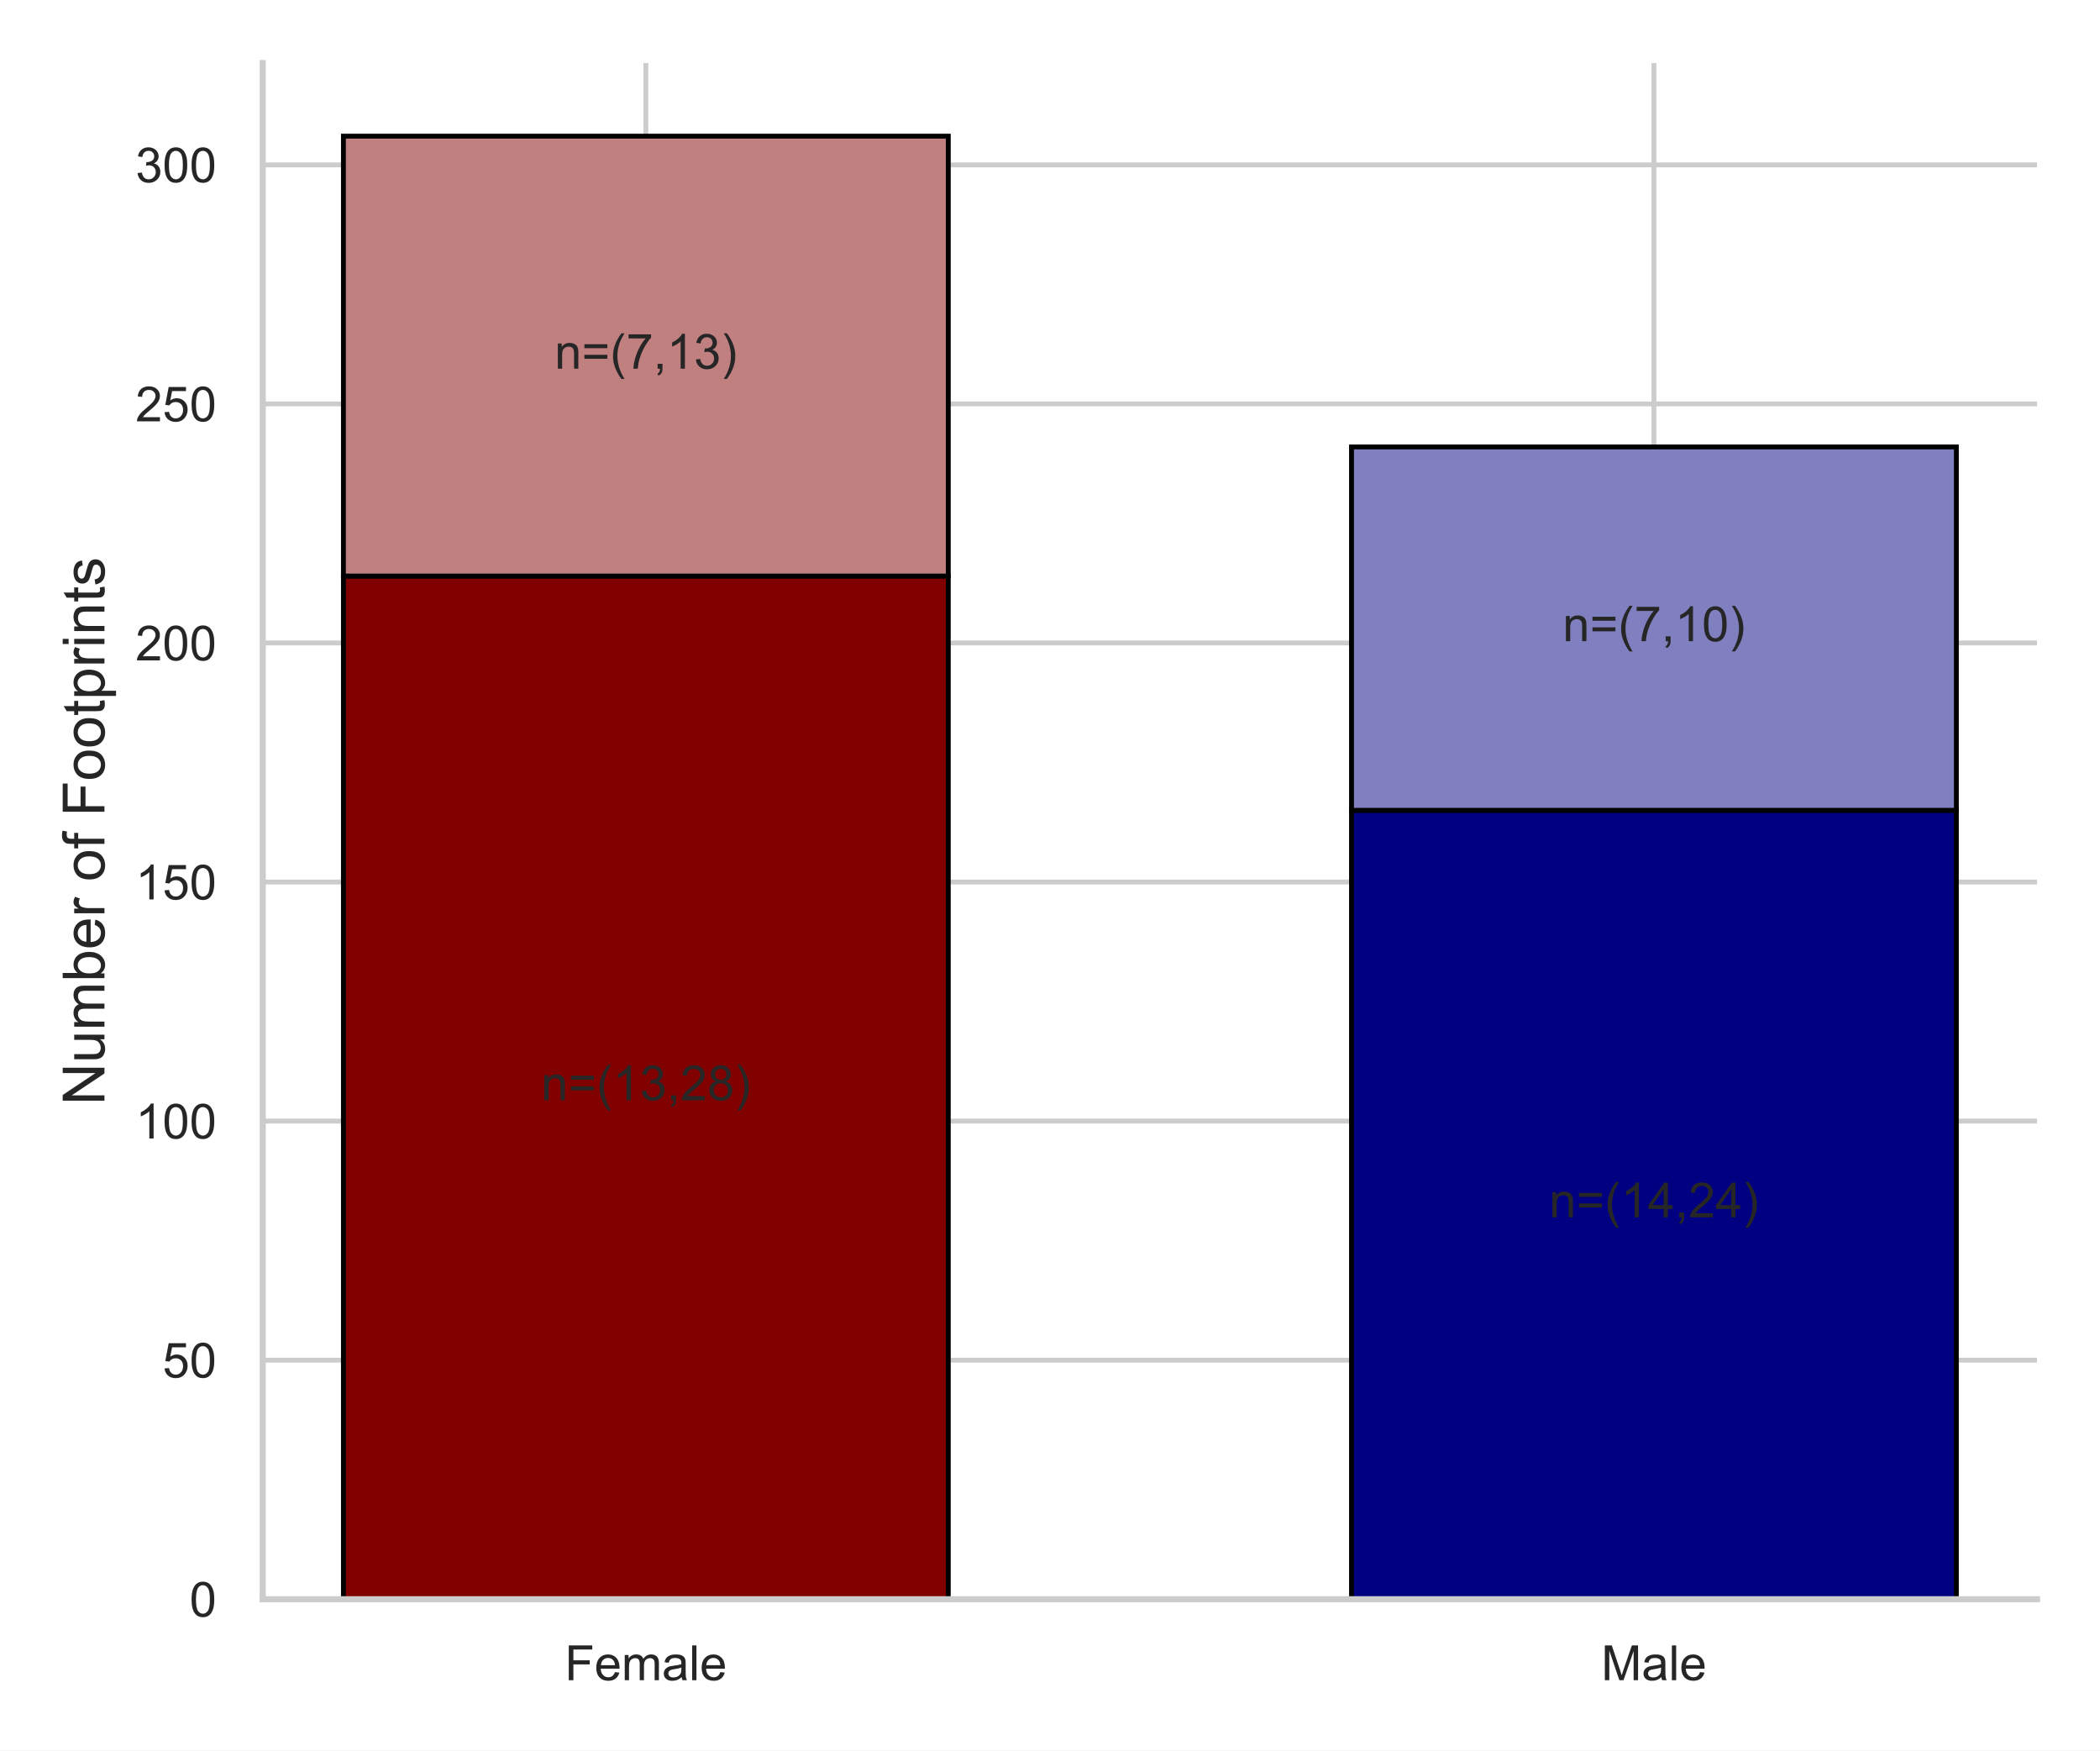
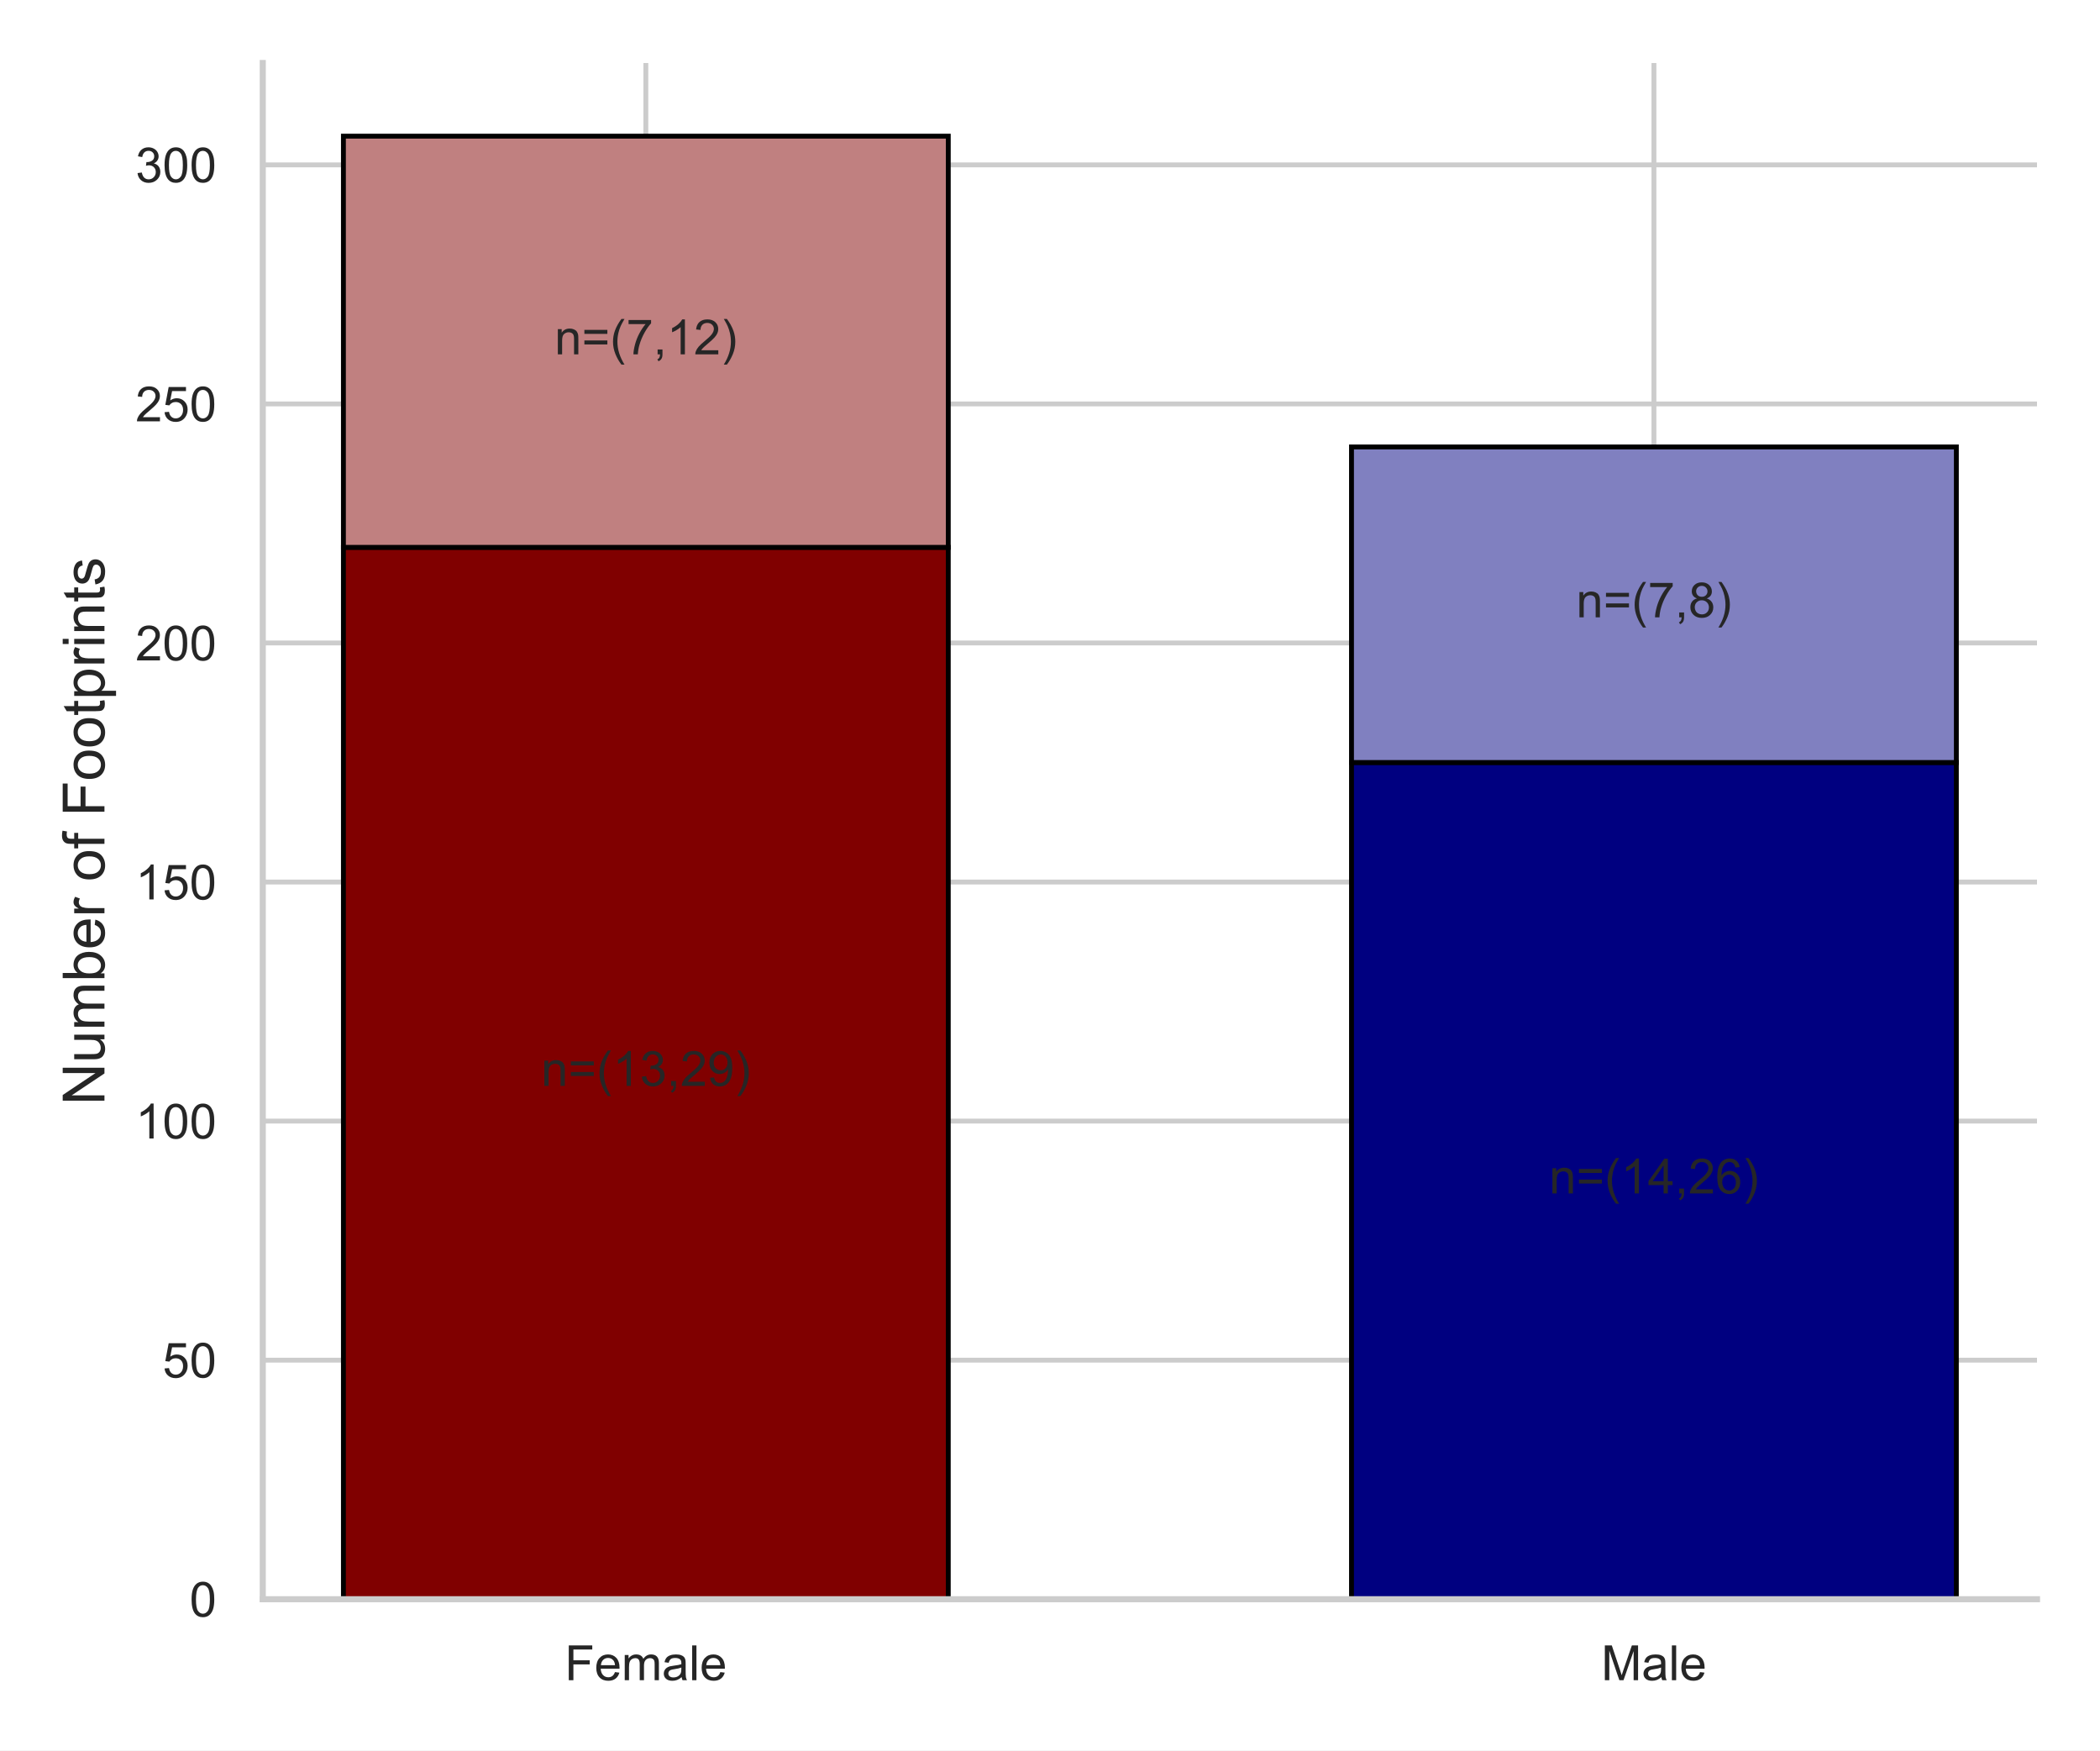
<svg xmlns="http://www.w3.org/2000/svg" xmlns:xlink="http://www.w3.org/1999/xlink" width="432pt" height="360pt" viewBox="0 0 432 360" version="1.1">
  <defs>
    <style type="text/css">*{stroke-linejoin: round; stroke-linecap: butt}</style>
  </defs>
  <g id="figure_1">
    <g id="patch_1">
      <path d="M 0 360  L 432 360  L 432 0  L 0 0  z " style="fill: #ffffff" />
    </g>
    <g id="axes_1">
      <g id="patch_2">
        <path d="M 54.056 328.9  L 419.04 328.9  L 419.04 12.96  L 54.056 12.96  z " style="fill: #ffffff" />
      </g>
      <g id="matplotlib.axis_1">
        <g id="xtick_1">
          <g id="line2d_1">
-             <path d="M 132.86 328.9  L 132.86 12.96  " clip-path="url(#pad99f29555)" style="fill: none; stroke: #cccccc; stroke-linecap: round" />
+             <path d="M 132.86 328.9  L 132.86 12.96  " clip-path="url(#pbe8180e8d1)" style="fill: none; stroke: #cccccc; stroke-linecap: round" />
          </g>
          <g id="text_1">
            <g style="fill: #262626" transform="translate(116.1885 345.5578) scale(0.1 -0.1)">
              <defs>
                <path id="ArialMT-46" d="M 525 0  L 525 4581  L 3616 4581  L 3616 4041  L 1131 4041  L 1131 2622  L 3281 2622  L 3281 2081  L 1131 2081  L 1131 0  L 525 0  z " transform="scale(0.015625)" />
                <path id="ArialMT-65" d="M 2694 1069  L 3275 997  Q 3138 488 2766 206  Q 2394 -75 1816 -75  Q 1088 -75 661 373  Q 234 822 234 1631  Q 234 2469 665 2931  Q 1097 3394 1784 3394  Q 2450 3394 2872 2941  Q 3294 2488 3294 1666  Q 3294 1616 3291 1516  L 816 1516  Q 847 969 1125 678  Q 1403 388 1819 388  Q 2128 388 2347 550  Q 2566 713 2694 1069  z M 847 1978  L 2700 1978  Q 2663 2397 2488 2606  Q 2219 2931 1791 2931  Q 1403 2931 1139 2672  Q 875 2413 847 1978  z " transform="scale(0.015625)" />
                <path id="ArialMT-6d" d="M 422 0  L 422 3319  L 925 3319  L 925 2853  Q 1081 3097 1340 3245  Q 1600 3394 1931 3394  Q 2300 3394 2536 3241  Q 2772 3088 2869 2813  Q 3263 3394 3894 3394  Q 4388 3394 4653 3120  Q 4919 2847 4919 2278  L 4919 0  L 4359 0  L 4359 2091  Q 4359 2428 4304 2576  Q 4250 2725 4106 2815  Q 3963 2906 3769 2906  Q 3419 2906 3187 2673  Q 2956 2441 2956 1928  L 2956 0  L 2394 0  L 2394 2156  Q 2394 2531 2256 2718  Q 2119 2906 1806 2906  Q 1569 2906 1367 2781  Q 1166 2656 1075 2415  Q 984 2175 984 1722  L 984 0  L 422 0  z " transform="scale(0.015625)" />
                <path id="ArialMT-61" d="M 2588 409  Q 2275 144 1986 34  Q 1697 -75 1366 -75  Q 819 -75 525 192  Q 231 459 231 875  Q 231 1119 342 1320  Q 453 1522 633 1644  Q 813 1766 1038 1828  Q 1203 1872 1538 1913  Q 2219 1994 2541 2106  Q 2544 2222 2544 2253  Q 2544 2597 2384 2738  Q 2169 2928 1744 2928  Q 1347 2928 1158 2789  Q 969 2650 878 2297  L 328 2372  Q 403 2725 575 2942  Q 747 3159 1072 3276  Q 1397 3394 1825 3394  Q 2250 3394 2515 3294  Q 2781 3194 2906 3042  Q 3031 2891 3081 2659  Q 3109 2516 3109 2141  L 3109 1391  Q 3109 606 3145 398  Q 3181 191 3288 0  L 2700 0  Q 2613 175 2588 409  z M 2541 1666  Q 2234 1541 1622 1453  Q 1275 1403 1131 1340  Q 988 1278 909 1158  Q 831 1038 831 891  Q 831 666 1001 516  Q 1172 366 1500 366  Q 1825 366 2078 508  Q 2331 650 2450 897  Q 2541 1088 2541 1459  L 2541 1666  z " transform="scale(0.015625)" />
                <path id="ArialMT-6c" d="M 409 0  L 409 4581  L 972 4581  L 972 0  L 409 0  z " transform="scale(0.015625)" />
              </defs>
              <use xlink:href="#ArialMT-46" />
              <use xlink:href="#ArialMT-65" transform="translate(61.08398 0)" />
              <use xlink:href="#ArialMT-6d" transform="translate(116.6992 0)" />
              <use xlink:href="#ArialMT-61" transform="translate(200 0)" />
              <use xlink:href="#ArialMT-6c" transform="translate(255.6152 0)" />
              <use xlink:href="#ArialMT-65" transform="translate(277.832 0)" />
            </g>
          </g>
        </g>
        <g id="xtick_2">
          <g id="line2d_2">
-             <path d="M 340.237 328.9  L 340.237 12.96  " clip-path="url(#pad99f29555)" style="fill: none; stroke: #cccccc; stroke-linecap: round" />
+             <path d="M 340.237 328.9  L 340.237 12.96  " clip-path="url(#pbe8180e8d1)" style="fill: none; stroke: #cccccc; stroke-linecap: round" />
          </g>
          <g id="text_2">
            <g style="fill: #262626" transform="translate(329.4 345.5578) scale(0.1 -0.1)">
              <defs>
                <path id="ArialMT-4d" d="M 475 0  L 475 4581  L 1388 4581  L 2472 1338  Q 2622 884 2691 659  Q 2769 909 2934 1394  L 4031 4581  L 4847 4581  L 4847 0  L 4263 0  L 4263 3834  L 2931 0  L 2384 0  L 1059 3900  L 1059 0  L 475 0  z " transform="scale(0.015625)" />
              </defs>
              <use xlink:href="#ArialMT-4d" />
              <use xlink:href="#ArialMT-61" transform="translate(83.30078 0)" />
              <use xlink:href="#ArialMT-6c" transform="translate(138.916 0)" />
              <use xlink:href="#ArialMT-65" transform="translate(161.1328 0)" />
            </g>
          </g>
        </g>
      </g>
      <g id="matplotlib.axis_2">
        <g id="ytick_1">
          <g id="line2d_3">
-             <path d="M 54.056 328.9  L 419.04 328.9  " clip-path="url(#pad99f29555)" style="fill: none; stroke: #cccccc; stroke-linecap: round" />
+             <path d="M 54.056 328.9  L 419.04 328.9  " clip-path="url(#pbe8180e8d1)" style="fill: none; stroke: #cccccc; stroke-linecap: round" />
          </g>
          <g id="text_3">
            <g style="fill: #262626" transform="translate(38.99531 332.4789) scale(0.1 -0.1)">
              <defs>
                <path id="ArialMT-30" d="M 266 2259  Q 266 3072 433 3567  Q 600 4063 929 4331  Q 1259 4600 1759 4600  Q 2128 4600 2406 4451  Q 2684 4303 2865 4023  Q 3047 3744 3150 3342  Q 3253 2941 3253 2259  Q 3253 1453 3087 958  Q 2922 463 2592 192  Q 2263 -78 1759 -78  Q 1097 -78 719 397  Q 266 969 266 2259  z M 844 2259  Q 844 1131 1108 757  Q 1372 384 1759 384  Q 2147 384 2411 759  Q 2675 1134 2675 2259  Q 2675 3391 2411 3762  Q 2147 4134 1753 4134  Q 1366 4134 1134 3806  Q 844 3388 844 2259  z " transform="scale(0.015625)" />
              </defs>
              <use xlink:href="#ArialMT-30" />
            </g>
          </g>
        </g>
        <g id="ytick_2">
          <g id="line2d_4">
-             <path d="M 54.056 279.734  L 419.04 279.734  " clip-path="url(#pad99f29555)" style="fill: none; stroke: #cccccc; stroke-linecap: round" />
+             <path d="M 54.056 279.734  L 419.04 279.734  " clip-path="url(#pbe8180e8d1)" style="fill: none; stroke: #cccccc; stroke-linecap: round" />
          </g>
          <g id="text_4">
            <g style="fill: #262626" transform="translate(33.43438 283.313) scale(0.1 -0.1)">
              <defs>
                <path id="ArialMT-35" d="M 266 1200  L 856 1250  Q 922 819 1161 601  Q 1400 384 1738 384  Q 2144 384 2425 690  Q 2706 997 2706 1503  Q 2706 1984 2436 2262  Q 2166 2541 1728 2541  Q 1456 2541 1237 2417  Q 1019 2294 894 2097  L 366 2166  L 809 4519  L 3088 4519  L 3088 3981  L 1259 3981  L 1013 2750  Q 1425 3038 1878 3038  Q 2478 3038 2890 2622  Q 3303 2206 3303 1553  Q 3303 931 2941 478  Q 2500 -78 1738 -78  Q 1113 -78 717 272  Q 322 622 266 1200  z " transform="scale(0.015625)" />
              </defs>
              <use xlink:href="#ArialMT-35" />
              <use xlink:href="#ArialMT-30" transform="translate(55.61523 0)" />
            </g>
          </g>
        </g>
        <g id="ytick_3">
          <g id="line2d_5">
-             <path d="M 54.056 230.568  L 419.04 230.568  " clip-path="url(#pad99f29555)" style="fill: none; stroke: #cccccc; stroke-linecap: round" />
+             <path d="M 54.056 230.568  L 419.04 230.568  " clip-path="url(#pbe8180e8d1)" style="fill: none; stroke: #cccccc; stroke-linecap: round" />
          </g>
          <g id="text_5">
            <g style="fill: #262626" transform="translate(27.87344 234.1471) scale(0.1 -0.1)">
              <defs>
                <path id="ArialMT-31" d="M 2384 0  L 1822 0  L 1822 3584  Q 1619 3391 1289 3197  Q 959 3003 697 2906  L 697 3450  Q 1169 3672 1522 3987  Q 1875 4303 2022 4600  L 2384 4600  L 2384 0  z " transform="scale(0.015625)" />
              </defs>
              <use xlink:href="#ArialMT-31" />
              <use xlink:href="#ArialMT-30" transform="translate(55.61523 0)" />
              <use xlink:href="#ArialMT-30" transform="translate(111.2305 0)" />
            </g>
          </g>
        </g>
        <g id="ytick_4">
          <g id="line2d_6">
-             <path d="M 54.056 181.402  L 419.04 181.402  " clip-path="url(#pad99f29555)" style="fill: none; stroke: #cccccc; stroke-linecap: round" />
+             <path d="M 54.056 181.402  L 419.04 181.402  " clip-path="url(#pbe8180e8d1)" style="fill: none; stroke: #cccccc; stroke-linecap: round" />
          </g>
          <g id="text_6">
            <g style="fill: #262626" transform="translate(27.87344 184.9812) scale(0.1 -0.1)">
              <use xlink:href="#ArialMT-31" />
              <use xlink:href="#ArialMT-35" transform="translate(55.61523 0)" />
              <use xlink:href="#ArialMT-30" transform="translate(111.2305 0)" />
            </g>
          </g>
        </g>
        <g id="ytick_5">
          <g id="line2d_7">
-             <path d="M 54.056 132.236  L 419.04 132.236  " clip-path="url(#pad99f29555)" style="fill: none; stroke: #cccccc; stroke-linecap: round" />
+             <path d="M 54.056 132.236  L 419.04 132.236  " clip-path="url(#pbe8180e8d1)" style="fill: none; stroke: #cccccc; stroke-linecap: round" />
          </g>
          <g id="text_7">
            <g style="fill: #262626" transform="translate(27.87344 135.8154) scale(0.1 -0.1)">
              <defs>
                <path id="ArialMT-32" d="M 3222 541  L 3222 0  L 194 0  Q 188 203 259 391  Q 375 700 629 1000  Q 884 1300 1366 1694  Q 2113 2306 2375 2664  Q 2638 3022 2638 3341  Q 2638 3675 2398 3904  Q 2159 4134 1775 4134  Q 1369 4134 1125 3890  Q 881 3647 878 3216  L 300 3275  Q 359 3922 746 4261  Q 1134 4600 1788 4600  Q 2447 4600 2831 4234  Q 3216 3869 3216 3328  Q 3216 3053 3103 2787  Q 2991 2522 2730 2228  Q 2469 1934 1863 1422  Q 1356 997 1212 845  Q 1069 694 975 541  L 3222 541  z " transform="scale(0.015625)" />
              </defs>
              <use xlink:href="#ArialMT-32" />
              <use xlink:href="#ArialMT-30" transform="translate(55.61523 0)" />
              <use xlink:href="#ArialMT-30" transform="translate(111.2305 0)" />
            </g>
          </g>
        </g>
        <g id="ytick_6">
          <g id="line2d_8">
-             <path d="M 54.056 83.071  L 419.04 83.071  " clip-path="url(#pad99f29555)" style="fill: none; stroke: #cccccc; stroke-linecap: round" />
+             <path d="M 54.056 83.071  L 419.04 83.071  " clip-path="url(#pbe8180e8d1)" style="fill: none; stroke: #cccccc; stroke-linecap: round" />
          </g>
          <g id="text_8">
            <g style="fill: #262626" transform="translate(27.87344 86.64946) scale(0.1 -0.1)">
              <use xlink:href="#ArialMT-32" />
              <use xlink:href="#ArialMT-35" transform="translate(55.61523 0)" />
              <use xlink:href="#ArialMT-30" transform="translate(111.2305 0)" />
            </g>
          </g>
        </g>
        <g id="ytick_7">
          <g id="line2d_9">
-             <path d="M 54.056 33.905  L 419.04 33.905  " clip-path="url(#pad99f29555)" style="fill: none; stroke: #cccccc; stroke-linecap: round" />
+             <path d="M 54.056 33.905  L 419.04 33.905  " clip-path="url(#pbe8180e8d1)" style="fill: none; stroke: #cccccc; stroke-linecap: round" />
          </g>
          <g id="text_9">
            <g style="fill: #262626" transform="translate(27.87344 37.48358) scale(0.1 -0.1)">
              <defs>
                <path id="ArialMT-33" d="M 269 1209  L 831 1284  Q 928 806 1161 595  Q 1394 384 1728 384  Q 2125 384 2398 659  Q 2672 934 2672 1341  Q 2672 1728 2419 1979  Q 2166 2231 1775 2231  Q 1616 2231 1378 2169  L 1441 2663  Q 1497 2656 1531 2656  Q 1891 2656 2178 2843  Q 2466 3031 2466 3422  Q 2466 3731 2256 3934  Q 2047 4138 1716 4138  Q 1388 4138 1169 3931  Q 950 3725 888 3313  L 325 3413  Q 428 3978 793 4289  Q 1159 4600 1703 4600  Q 2078 4600 2393 4439  Q 2709 4278 2876 4000  Q 3044 3722 3044 3409  Q 3044 3113 2884 2869  Q 2725 2625 2413 2481  Q 2819 2388 3044 2092  Q 3269 1797 3269 1353  Q 3269 753 2831 336  Q 2394 -81 1725 -81  Q 1122 -81 723 278  Q 325 638 269 1209  z " transform="scale(0.015625)" />
              </defs>
              <use xlink:href="#ArialMT-33" />
              <use xlink:href="#ArialMT-30" transform="translate(55.61523 0)" />
              <use xlink:href="#ArialMT-30" transform="translate(111.2305 0)" />
            </g>
          </g>
        </g>
        <g id="text_10">
          <g style="fill: #262626" transform="translate(21.48844 227.2812) rotate(-90) scale(0.12 -0.12)">
            <defs>
              <path id="ArialMT-4e" d="M 488 0  L 488 4581  L 1109 4581  L 3516 984  L 3516 4581  L 4097 4581  L 4097 0  L 3475 0  L 1069 3600  L 1069 0  L 488 0  z " transform="scale(0.015625)" />
              <path id="ArialMT-75" d="M 2597 0  L 2597 488  Q 2209 -75 1544 -75  Q 1250 -75 995 37  Q 741 150 617 320  Q 494 491 444 738  Q 409 903 409 1263  L 409 3319  L 972 3319  L 972 1478  Q 972 1038 1006 884  Q 1059 663 1231 536  Q 1403 409 1656 409  Q 1909 409 2131 539  Q 2353 669 2445 892  Q 2538 1116 2538 1541  L 2538 3319  L 3100 3319  L 3100 0  L 2597 0  z " transform="scale(0.015625)" />
              <path id="ArialMT-62" d="M 941 0  L 419 0  L 419 4581  L 981 4581  L 981 2947  Q 1338 3394 1891 3394  Q 2197 3394 2470 3270  Q 2744 3147 2920 2923  Q 3097 2700 3197 2384  Q 3297 2069 3297 1709  Q 3297 856 2875 390  Q 2453 -75 1863 -75  Q 1275 -75 941 416  L 941 0  z M 934 1684  Q 934 1088 1097 822  Q 1363 388 1816 388  Q 2184 388 2453 708  Q 2722 1028 2722 1663  Q 2722 2313 2464 2622  Q 2206 2931 1841 2931  Q 1472 2931 1203 2611  Q 934 2291 934 1684  z " transform="scale(0.015625)" />
              <path id="ArialMT-72" d="M 416 0  L 416 3319  L 922 3319  L 922 2816  Q 1116 3169 1280 3281  Q 1444 3394 1641 3394  Q 1925 3394 2219 3213  L 2025 2691  Q 1819 2813 1613 2813  Q 1428 2813 1281 2702  Q 1134 2591 1072 2394  Q 978 2094 978 1738  L 978 0  L 416 0  z " transform="scale(0.015625)" />
              <path id="ArialMT-20" transform="scale(0.015625)" />
              <path id="ArialMT-6f" d="M 213 1659  Q 213 2581 725 3025  Q 1153 3394 1769 3394  Q 2453 3394 2887 2945  Q 3322 2497 3322 1706  Q 3322 1066 3130 698  Q 2938 331 2570 128  Q 2203 -75 1769 -75  Q 1072 -75 642 372  Q 213 819 213 1659  z M 791 1659  Q 791 1022 1069 705  Q 1347 388 1769 388  Q 2188 388 2466 706  Q 2744 1025 2744 1678  Q 2744 2294 2464 2611  Q 2184 2928 1769 2928  Q 1347 2928 1069 2612  Q 791 2297 791 1659  z " transform="scale(0.015625)" />
              <path id="ArialMT-66" d="M 556 0  L 556 2881  L 59 2881  L 59 3319  L 556 3319  L 556 3672  Q 556 4006 616 4169  Q 697 4388 901 4523  Q 1106 4659 1475 4659  Q 1713 4659 2000 4603  L 1916 4113  Q 1741 4144 1584 4144  Q 1328 4144 1222 4034  Q 1116 3925 1116 3625  L 1116 3319  L 1763 3319  L 1763 2881  L 1116 2881  L 1116 0  L 556 0  z " transform="scale(0.015625)" />
              <path id="ArialMT-74" d="M 1650 503  L 1731 6  Q 1494 -44 1306 -44  Q 1000 -44 831 53  Q 663 150 594 308  Q 525 466 525 972  L 525 2881  L 113 2881  L 113 3319  L 525 3319  L 525 4141  L 1084 4478  L 1084 3319  L 1650 3319  L 1650 2881  L 1084 2881  L 1084 941  Q 1084 700 1114 631  Q 1144 563 1211 522  Q 1278 481 1403 481  Q 1497 481 1650 503  z " transform="scale(0.015625)" />
              <path id="ArialMT-70" d="M 422 -1272  L 422 3319  L 934 3319  L 934 2888  Q 1116 3141 1344 3267  Q 1572 3394 1897 3394  Q 2322 3394 2647 3175  Q 2972 2956 3137 2557  Q 3303 2159 3303 1684  Q 3303 1175 3120 767  Q 2938 359 2589 142  Q 2241 -75 1856 -75  Q 1575 -75 1351 44  Q 1128 163 984 344  L 984 -1272  L 422 -1272  z M 931 1641  Q 931 1000 1190 694  Q 1450 388 1819 388  Q 2194 388 2461 705  Q 2728 1022 2728 1688  Q 2728 2322 2467 2637  Q 2206 2953 1844 2953  Q 1484 2953 1207 2617  Q 931 2281 931 1641  z " transform="scale(0.015625)" />
              <path id="ArialMT-69" d="M 425 3934  L 425 4581  L 988 4581  L 988 3934  L 425 3934  z M 425 0  L 425 3319  L 988 3319  L 988 0  L 425 0  z " transform="scale(0.015625)" />
              <path id="ArialMT-6e" d="M 422 0  L 422 3319  L 928 3319  L 928 2847  Q 1294 3394 1984 3394  Q 2284 3394 2536 3286  Q 2788 3178 2913 3003  Q 3038 2828 3088 2588  Q 3119 2431 3119 2041  L 3119 0  L 2556 0  L 2556 2019  Q 2556 2363 2490 2533  Q 2425 2703 2258 2804  Q 2091 2906 1866 2906  Q 1506 2906 1245 2678  Q 984 2450 984 1813  L 984 0  L 422 0  z " transform="scale(0.015625)" />
              <path id="ArialMT-73" d="M 197 991  L 753 1078  Q 800 744 1014 566  Q 1228 388 1613 388  Q 2000 388 2187 545  Q 2375 703 2375 916  Q 2375 1106 2209 1216  Q 2094 1291 1634 1406  Q 1016 1563 777 1677  Q 538 1791 414 1992  Q 291 2194 291 2438  Q 291 2659 392 2848  Q 494 3038 669 3163  Q 800 3259 1026 3326  Q 1253 3394 1513 3394  Q 1903 3394 2198 3281  Q 2494 3169 2634 2976  Q 2775 2784 2828 2463  L 2278 2388  Q 2241 2644 2061 2787  Q 1881 2931 1553 2931  Q 1166 2931 1000 2803  Q 834 2675 834 2503  Q 834 2394 903 2306  Q 972 2216 1119 2156  Q 1203 2125 1616 2013  Q 2213 1853 2448 1751  Q 2684 1650 2818 1456  Q 2953 1263 2953 975  Q 2953 694 2789 445  Q 2625 197 2315 61  Q 2006 -75 1616 -75  Q 969 -75 630 194  Q 291 463 197 991  z " transform="scale(0.015625)" />
            </defs>
            <use xlink:href="#ArialMT-4e" />
            <use xlink:href="#ArialMT-75" transform="translate(72.2168 0)" />
            <use xlink:href="#ArialMT-6d" transform="translate(127.832 0)" />
            <use xlink:href="#ArialMT-62" transform="translate(211.1328 0)" />
            <use xlink:href="#ArialMT-65" transform="translate(266.748 0)" />
            <use xlink:href="#ArialMT-72" transform="translate(322.3633 0)" />
            <use xlink:href="#ArialMT-20" transform="translate(355.6641 0)" />
            <use xlink:href="#ArialMT-6f" transform="translate(383.4473 0)" />
            <use xlink:href="#ArialMT-66" transform="translate(439.0625 0)" />
            <use xlink:href="#ArialMT-20" transform="translate(466.8457 0)" />
            <use xlink:href="#ArialMT-46" transform="translate(494.6289 0)" />
            <use xlink:href="#ArialMT-6f" transform="translate(555.7129 0)" />
            <use xlink:href="#ArialMT-6f" transform="translate(611.3281 0)" />
            <use xlink:href="#ArialMT-74" transform="translate(666.9434 0)" />
            <use xlink:href="#ArialMT-70" transform="translate(694.7266 0)" />
            <use xlink:href="#ArialMT-72" transform="translate(750.3418 0)" />
            <use xlink:href="#ArialMT-69" transform="translate(783.6426 0)" />
            <use xlink:href="#ArialMT-6e" transform="translate(805.8594 0)" />
            <use xlink:href="#ArialMT-74" transform="translate(861.4746 0)" />
            <use xlink:href="#ArialMT-73" transform="translate(889.2578 0)" />
          </g>
        </g>
      </g>
      <g id="patch_3">
-         <path d="M 70.646 328.9  L 195.073 328.9  L 195.073 118.47  L 70.646 118.47  z " clip-path="url(#pad99f29555)" style="fill: #800000; stroke: #000000; stroke-linejoin: miter" />
+         <path d="M 70.646 328.9  L 195.073 328.9  L 195.073 112.57  L 70.646 112.57  z " clip-path="url(#pbe8180e8d1)" style="fill: #800000; stroke: #000000; stroke-linejoin: miter" />
      </g>
      <g id="patch_4">
-         <path d="M 278.024 328.9  L 402.45 328.9  L 402.45 166.653  L 278.024 166.653  z " clip-path="url(#pad99f29555)" style="fill: #000080; stroke: #000000; stroke-linejoin: miter" />
+         <path d="M 278.024 328.9  L 402.45 328.9  L 402.45 156.819  L 278.024 156.819  z " clip-path="url(#pbe8180e8d1)" style="fill: #000080; stroke: #000000; stroke-linejoin: miter" />
      </g>
      <g id="patch_5">
-         <path d="M 70.646 118.47  L 195.073 118.47  L 195.073 28.005  L 70.646 28.005  z " clip-path="url(#pad99f29555)" style="fill: #c08080; stroke: #000000; stroke-linejoin: miter" />
+         <path d="M 70.646 112.57  L 195.073 112.57  L 195.073 28.005  L 70.646 28.005  z " clip-path="url(#pbe8180e8d1)" style="fill: #c08080; stroke: #000000; stroke-linejoin: miter" />
      </g>
      <g id="patch_6">
-         <path d="M 278.024 166.653  L 402.45 166.653  L 402.45 91.92  L 278.024 91.92  z " clip-path="url(#pad99f29555)" style="fill: #8080c0; stroke: #000000; stroke-linejoin: miter" />
+         <path d="M 278.024 156.819  L 402.45 156.819  L 402.45 91.92  L 278.024 91.92  z " clip-path="url(#pbe8180e8d1)" style="fill: #8080c0; stroke: #000000; stroke-linejoin: miter" />
      </g>
      <g id="patch_7">
        <path d="M 54.056 328.9  L 54.056 12.96  " style="fill: none; stroke: #cccccc; stroke-width: 1.25; stroke-linejoin: miter; stroke-linecap: square" />
      </g>
      <g id="patch_8">
        <path d="M 54.056 328.9  L 419.04 328.9  " style="fill: none; stroke: #cccccc; stroke-width: 1.25; stroke-linejoin: miter; stroke-linecap: square" />
      </g>
      <g id="text_11">
-         <g style="fill: #262626" transform="translate(111.3182 226.2725) scale(0.1 -0.1)">
+         <g style="fill: #262626" transform="translate(111.3182 223.3225) scale(0.1 -0.1)">
          <defs>
            <path id="ArialMT-3d" d="M 3381 2694  L 356 2694  L 356 3219  L 3381 3219  L 3381 2694  z M 3381 1303  L 356 1303  L 356 1828  L 3381 1828  L 3381 1303  z " transform="scale(0.015625)" />
            <path id="ArialMT-28" d="M 1497 -1347  Q 1031 -759 709 28  Q 388 816 388 1659  Q 388 2403 628 3084  Q 909 3875 1497 4659  L 1900 4659  Q 1522 4009 1400 3731  Q 1209 3300 1100 2831  Q 966 2247 966 1656  Q 966 153 1900 -1347  L 1497 -1347  z " transform="scale(0.015625)" />
            <path id="ArialMT-2c" d="M 569 0  L 569 641  L 1209 641  L 1209 0  Q 1209 -353 1084 -570  Q 959 -788 688 -906  L 531 -666  Q 709 -588 793 -436  Q 878 -284 888 0  L 569 0  z " transform="scale(0.015625)" />
-             <path id="ArialMT-38" d="M 1131 2484  Q 781 2613 612 2850  Q 444 3088 444 3419  Q 444 3919 803 4259  Q 1163 4600 1759 4600  Q 2359 4600 2725 4251  Q 3091 3903 3091 3403  Q 3091 3084 2923 2848  Q 2756 2613 2416 2484  Q 2838 2347 3058 2040  Q 3278 1734 3278 1309  Q 3278 722 2862 322  Q 2447 -78 1769 -78  Q 1091 -78 675 323  Q 259 725 259 1325  Q 259 1772 486 2073  Q 713 2375 1131 2484  z M 1019 3438  Q 1019 3113 1228 2906  Q 1438 2700 1772 2700  Q 2097 2700 2305 2904  Q 2513 3109 2513 3406  Q 2513 3716 2298 3927  Q 2084 4138 1766 4138  Q 1444 4138 1231 3931  Q 1019 3725 1019 3438  z M 838 1322  Q 838 1081 952 856  Q 1066 631 1291 507  Q 1516 384 1775 384  Q 2178 384 2440 643  Q 2703 903 2703 1303  Q 2703 1709 2433 1975  Q 2163 2241 1756 2241  Q 1359 2241 1098 1978  Q 838 1716 838 1322  z " transform="scale(0.015625)" />
+             <path id="ArialMT-39" d="M 350 1059  L 891 1109  Q 959 728 1153 556  Q 1347 384 1650 384  Q 1909 384 2104 503  Q 2300 622 2425 820  Q 2550 1019 2634 1356  Q 2719 1694 2719 2044  Q 2719 2081 2716 2156  Q 2547 1888 2255 1720  Q 1963 1553 1622 1553  Q 1053 1553 659 1965  Q 266 2378 266 3053  Q 266 3750 677 4175  Q 1088 4600 1706 4600  Q 2153 4600 2523 4359  Q 2894 4119 3086 3673  Q 3278 3228 3278 2384  Q 3278 1506 3087 986  Q 2897 466 2520 194  Q 2144 -78 1638 -78  Q 1100 -78 759 220  Q 419 519 350 1059  z M 2653 3081  Q 2653 3566 2395 3850  Q 2138 4134 1775 4134  Q 1400 4134 1122 3828  Q 844 3522 844 3034  Q 844 2597 1108 2323  Q 1372 2050 1759 2050  Q 2150 2050 2401 2323  Q 2653 2597 2653 3081  z " transform="scale(0.015625)" />
            <path id="ArialMT-29" d="M 791 -1347  L 388 -1347  Q 1322 153 1322 1656  Q 1322 2244 1188 2822  Q 1081 3291 891 3722  Q 769 4003 388 4659  L 791 4659  Q 1378 3875 1659 3084  Q 1900 2403 1900 1659  Q 1900 816 1576 28  Q 1253 -759 791 -1347  z " transform="scale(0.015625)" />
          </defs>
          <use xlink:href="#ArialMT-6e" />
          <use xlink:href="#ArialMT-3d" transform="translate(55.61523 0)" />
          <use xlink:href="#ArialMT-28" transform="translate(114.0137 0)" />
          <use xlink:href="#ArialMT-31" transform="translate(147.3145 0)" />
          <use xlink:href="#ArialMT-33" transform="translate(202.9297 0)" />
          <use xlink:href="#ArialMT-2c" transform="translate(258.5449 0)" />
          <use xlink:href="#ArialMT-32" transform="translate(286.3281 0)" />
-           <use xlink:href="#ArialMT-38" transform="translate(341.9434 0)" />
+           <use xlink:href="#ArialMT-39" transform="translate(341.9434 0)" />
          <use xlink:href="#ArialMT-29" transform="translate(397.5586 0)" />
        </g>
      </g>
      <g id="text_12">
-         <g style="fill: #262626" transform="translate(318.6953 250.3638) scale(0.1 -0.1)">
+         <g style="fill: #262626" transform="translate(318.6953 245.4472) scale(0.1 -0.1)">
          <defs>
            <path id="ArialMT-34" d="M 2069 0  L 2069 1097  L 81 1097  L 81 1613  L 2172 4581  L 2631 4581  L 2631 1613  L 3250 1613  L 3250 1097  L 2631 1097  L 2631 0  L 2069 0  z M 2069 1613  L 2069 3678  L 634 1613  L 2069 1613  z " transform="scale(0.015625)" />
+             <path id="ArialMT-36" d="M 3184 3459  L 2625 3416  Q 2550 3747 2413 3897  Q 2184 4138 1850 4138  Q 1581 4138 1378 3988  Q 1113 3794 959 3422  Q 806 3050 800 2363  Q 1003 2672 1297 2822  Q 1591 2972 1913 2972  Q 2475 2972 2870 2558  Q 3266 2144 3266 1488  Q 3266 1056 3080 686  Q 2894 316 2569 119  Q 2244 -78 1831 -78  Q 1128 -78 684 439  Q 241 956 241 2144  Q 241 3472 731 4075  Q 1159 4600 1884 4600  Q 2425 4600 2770 4297  Q 3116 3994 3184 3459  z M 888 1484  Q 888 1194 1011 928  Q 1134 663 1356 523  Q 1578 384 1822 384  Q 2178 384 2434 671  Q 2691 959 2691 1453  Q 2691 1928 2437 2201  Q 2184 2475 1800 2475  Q 1419 2475 1153 2201  Q 888 1928 888 1484  z " transform="scale(0.015625)" />
          </defs>
          <use xlink:href="#ArialMT-6e" />
          <use xlink:href="#ArialMT-3d" transform="translate(55.61523 0)" />
          <use xlink:href="#ArialMT-28" transform="translate(114.0137 0)" />
          <use xlink:href="#ArialMT-31" transform="translate(147.3145 0)" />
          <use xlink:href="#ArialMT-34" transform="translate(202.9297 0)" />
          <use xlink:href="#ArialMT-2c" transform="translate(258.5449 0)" />
          <use xlink:href="#ArialMT-32" transform="translate(286.3281 0)" />
-           <use xlink:href="#ArialMT-34" transform="translate(341.9434 0)" />
+           <use xlink:href="#ArialMT-36" transform="translate(341.9434 0)" />
          <use xlink:href="#ArialMT-29" transform="translate(397.5586 0)" />
        </g>
      </g>
      <g id="text_13">
-         <g style="fill: #262626" transform="translate(114.0986 75.82488) scale(0.1 -0.1)">
+         <g style="fill: #262626" transform="translate(114.0986 72.87493) scale(0.1 -0.1)">
          <defs>
            <path id="ArialMT-37" d="M 303 3981  L 303 4522  L 3269 4522  L 3269 4084  Q 2831 3619 2401 2847  Q 1972 2075 1738 1259  Q 1569 684 1522 0  L 944 0  Q 953 541 1156 1306  Q 1359 2072 1739 2783  Q 2119 3494 2547 3981  L 303 3981  z " transform="scale(0.015625)" />
          </defs>
          <use xlink:href="#ArialMT-6e" />
          <use xlink:href="#ArialMT-3d" transform="translate(55.61523 0)" />
          <use xlink:href="#ArialMT-28" transform="translate(114.0137 0)" />
          <use xlink:href="#ArialMT-37" transform="translate(147.3145 0)" />
          <use xlink:href="#ArialMT-2c" transform="translate(202.9297 0)" />
          <use xlink:href="#ArialMT-31" transform="translate(230.7129 0)" />
-           <use xlink:href="#ArialMT-33" transform="translate(286.3281 0)" />
+           <use xlink:href="#ArialMT-32" transform="translate(286.3281 0)" />
          <use xlink:href="#ArialMT-29" transform="translate(341.9434 0)" />
        </g>
      </g>
      <g id="text_14">
-         <g style="fill: #262626" transform="translate(321.4758 131.874) scale(0.1 -0.1)">
+         <g style="fill: #262626" transform="translate(324.2562 126.9574) scale(0.1 -0.1)">
+           <defs>
+             <path id="ArialMT-38" d="M 1131 2484  Q 781 2613 612 2850  Q 444 3088 444 3419  Q 444 3919 803 4259  Q 1163 4600 1759 4600  Q 2359 4600 2725 4251  Q 3091 3903 3091 3403  Q 3091 3084 2923 2848  Q 2756 2613 2416 2484  Q 2838 2347 3058 2040  Q 3278 1734 3278 1309  Q 3278 722 2862 322  Q 2447 -78 1769 -78  Q 1091 -78 675 323  Q 259 725 259 1325  Q 259 1772 486 2073  Q 713 2375 1131 2484  z M 1019 3438  Q 1019 3113 1228 2906  Q 1438 2700 1772 2700  Q 2097 2700 2305 2904  Q 2513 3109 2513 3406  Q 2513 3716 2298 3927  Q 2084 4138 1766 4138  Q 1444 4138 1231 3931  Q 1019 3725 1019 3438  z M 838 1322  Q 838 1081 952 856  Q 1066 631 1291 507  Q 1516 384 1775 384  Q 2178 384 2440 643  Q 2703 903 2703 1303  Q 2703 1709 2433 1975  Q 2163 2241 1756 2241  Q 1359 2241 1098 1978  Q 838 1716 838 1322  z " transform="scale(0.015625)" />
+           </defs>
          <use xlink:href="#ArialMT-6e" />
          <use xlink:href="#ArialMT-3d" transform="translate(55.61523 0)" />
          <use xlink:href="#ArialMT-28" transform="translate(114.0137 0)" />
          <use xlink:href="#ArialMT-37" transform="translate(147.3145 0)" />
          <use xlink:href="#ArialMT-2c" transform="translate(202.9297 0)" />
-           <use xlink:href="#ArialMT-31" transform="translate(230.7129 0)" />
-           <use xlink:href="#ArialMT-30" transform="translate(286.3281 0)" />
-           <use xlink:href="#ArialMT-29" transform="translate(341.9434 0)" />
+           <use xlink:href="#ArialMT-38" transform="translate(230.7129 0)" />
+           <use xlink:href="#ArialMT-29" transform="translate(286.3281 0)" />
        </g>
      </g>
    </g>
  </g>
  <defs>
-     <clipPath id="pad99f29555">
+     <clipPath id="pbe8180e8d1">
      <rect x="54.056" y="12.96" width="364.984" height="315.94" />
    </clipPath>
  </defs>
</svg>
